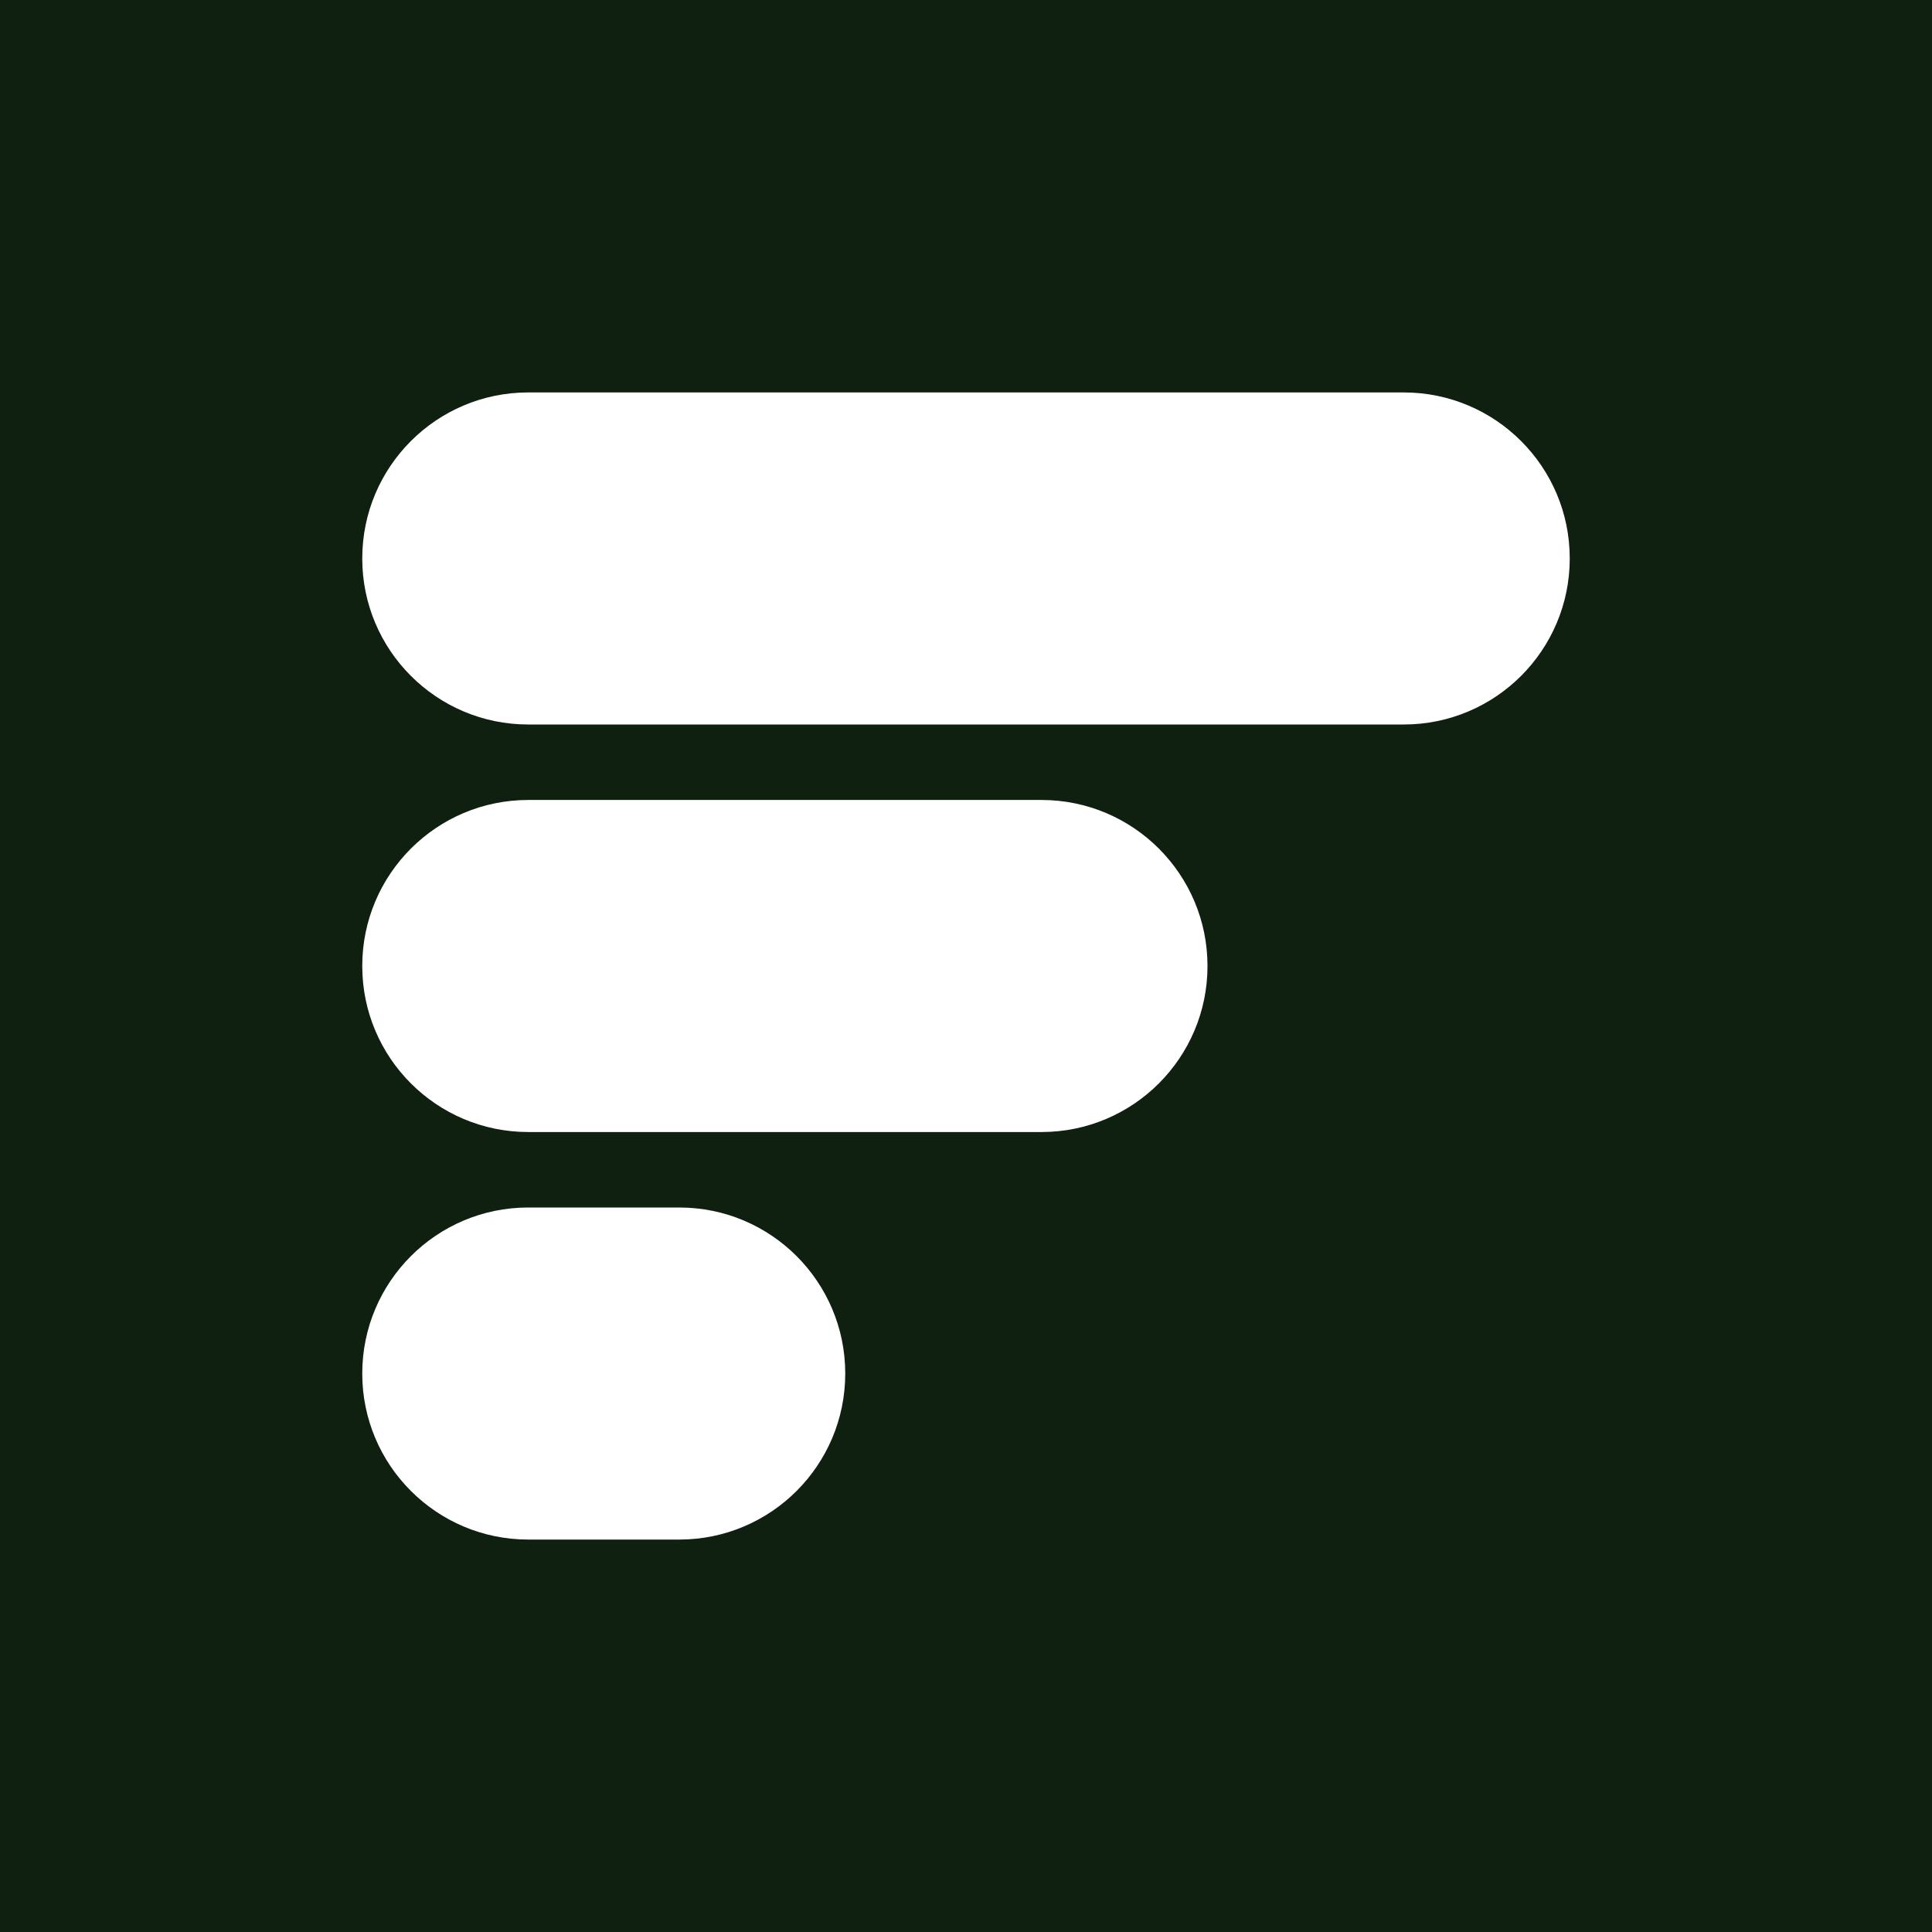
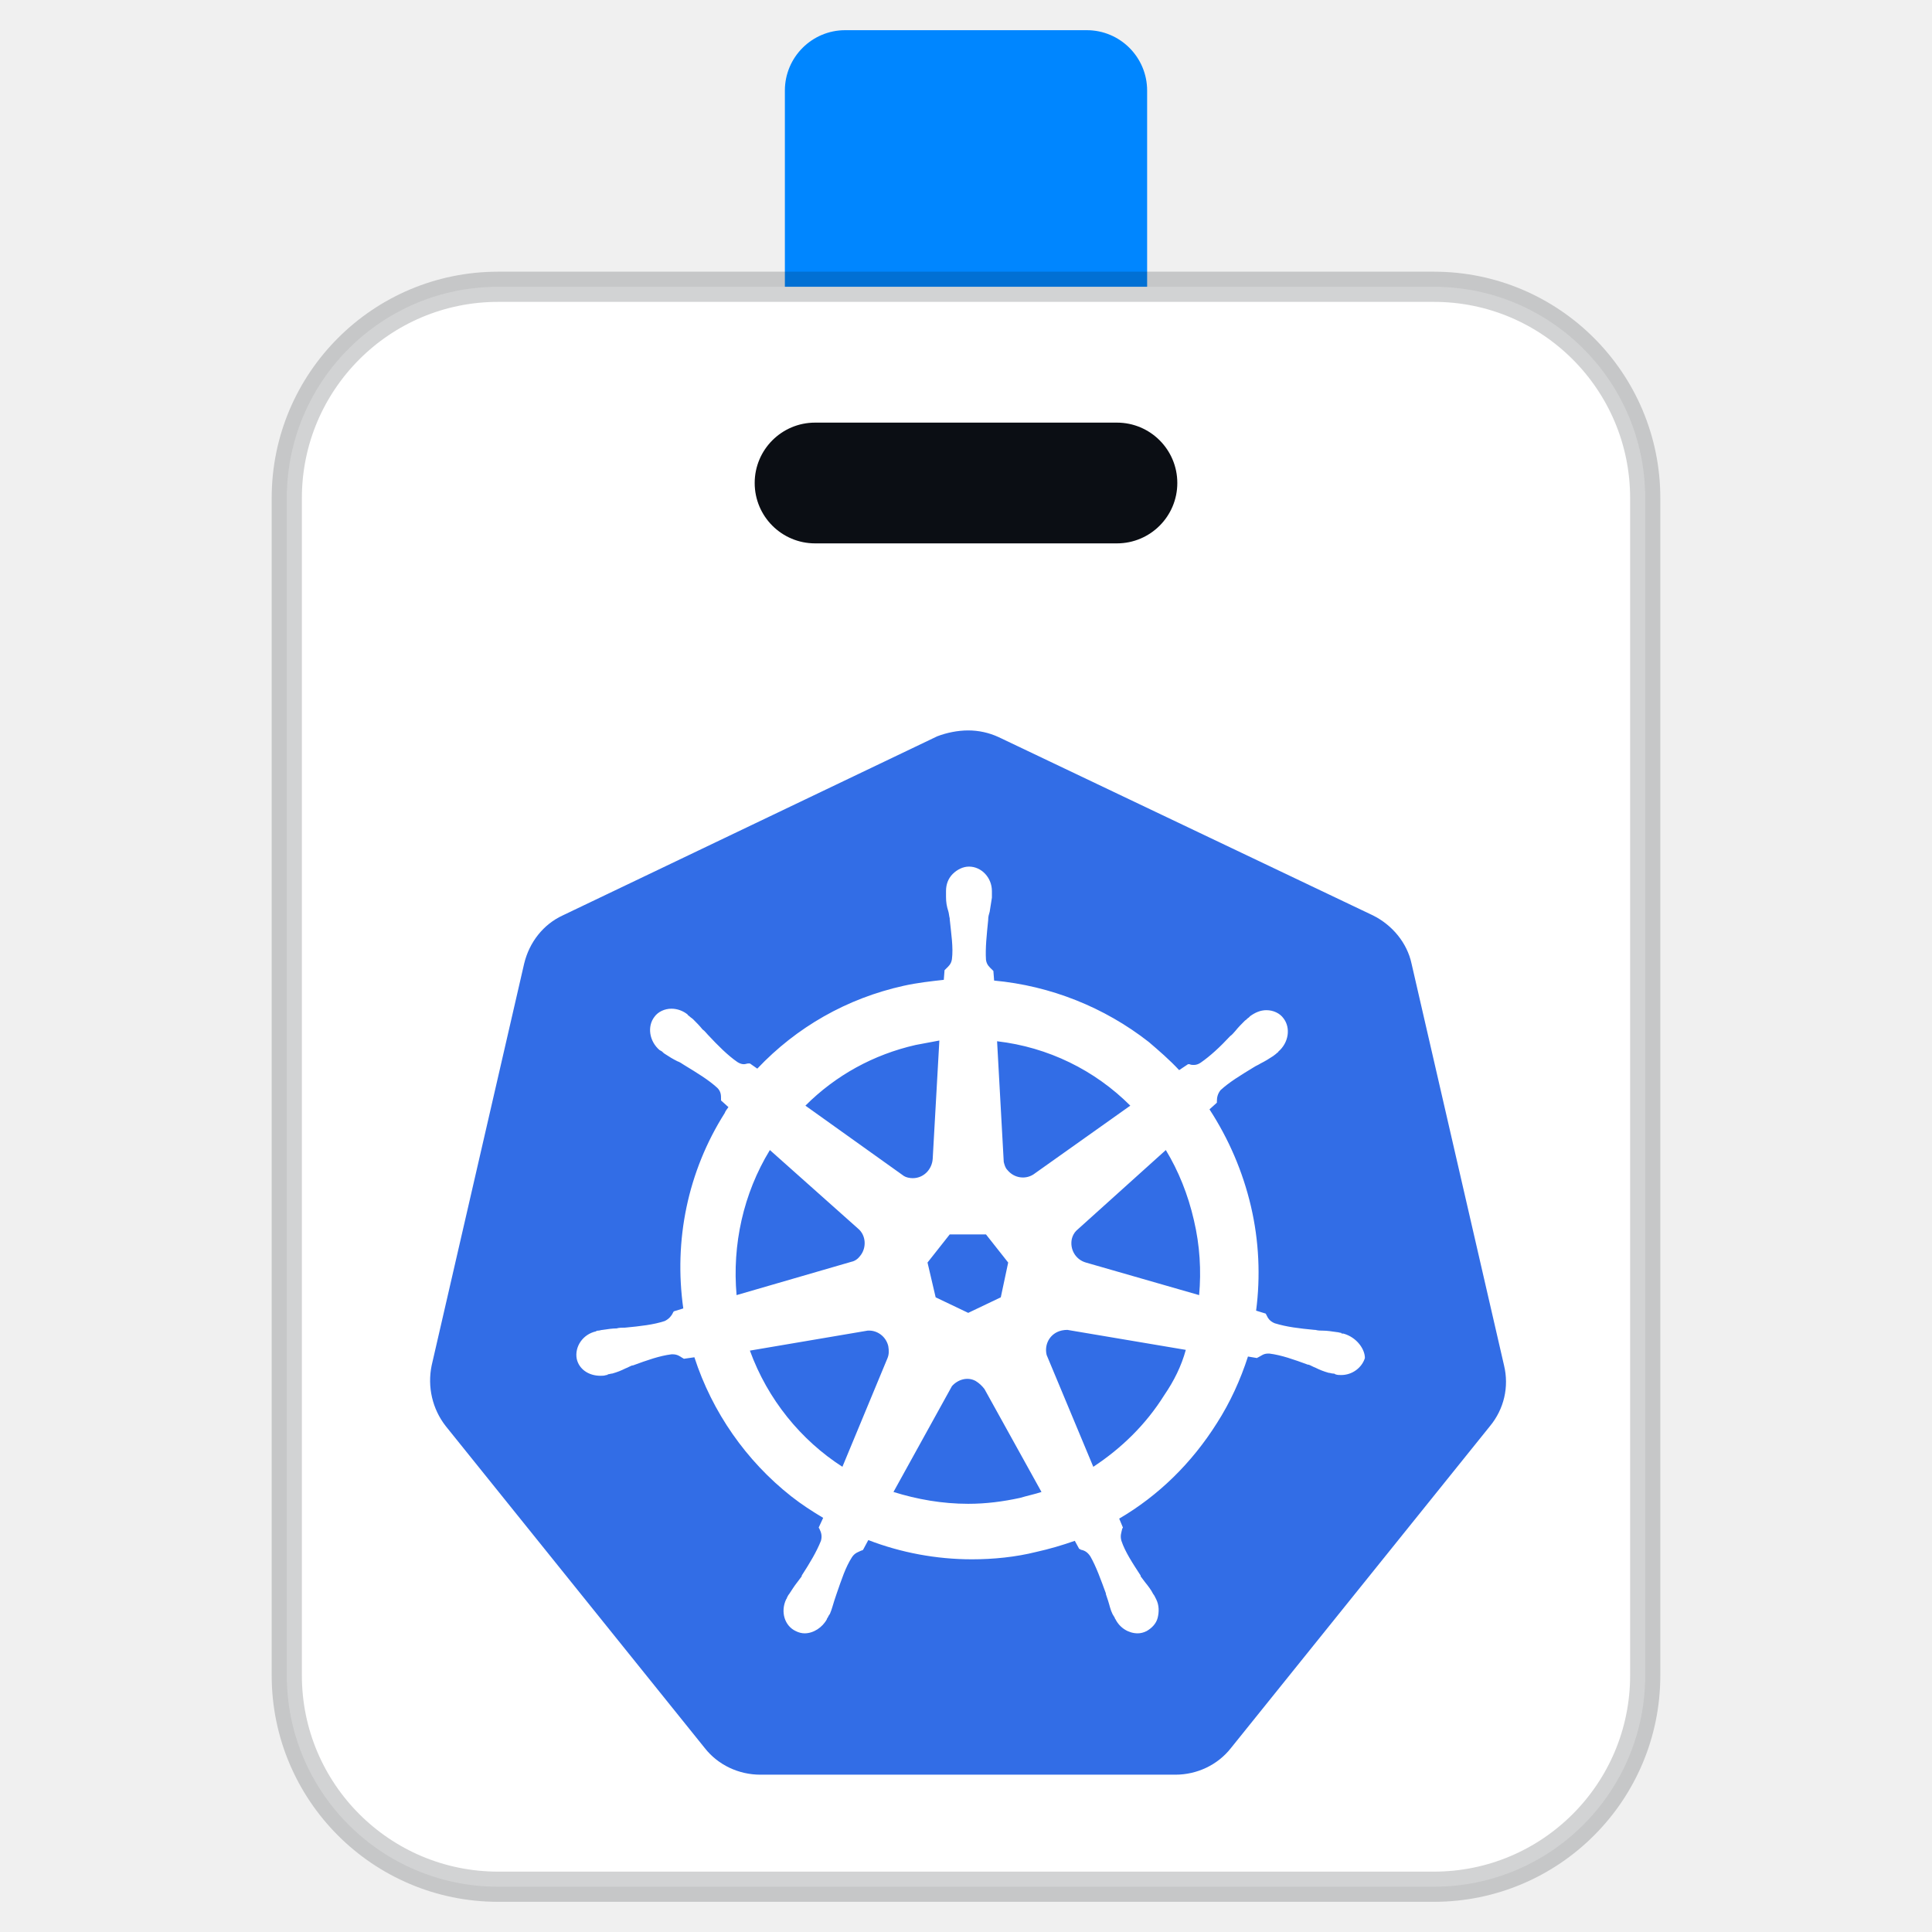
- <svg xmlns="http://www.w3.org/2000/svg" viewBox="0 0 24 24">
-   <rect width="24" height="24" fill="#0f1f10" />
-   <g fill="#ffffff" transform="translate(3 3) scale(.75)">
-     <rect x="2" y="2.5" width="20" height="5.5" rx="2.75" />
-     <rect x="2" y="9.25" width="14" height="5.5" rx="2.75" />
-     <rect x="2" y="16" width="8" height="5.5" rx="2.75" />
-   </g>
+ <svg xmlns="http://www.w3.org/2000/svg" viewBox="0 0 64 64">
+   <rect x="26" y="1" width="12" height="16" rx="2" fill="#0086FF" />
+   <rect x="9.5" y="9.5" width="45" height="53" rx="7" fill="#FFFFFF" stroke="#0b0e14" stroke-opacity=".18" />
+   <rect x="25" y="14" width="14" height="4" rx="2" fill="#0b0e14" />
+   <svg x="13" y="23" width="38" height="37" viewBox="0 0 256 249">
+     <g>
+       <path d="M82.085,244.934 C76.139,244.934 70.524,242.292 66.725,237.502 L8.919,165.657 C5.12,160.867 3.634,154.756 5.12,148.81 L25.765,59.128 C27.086,53.182 31.05,48.392 36.501,45.75 L120.072,5.781 C122.715,4.459 125.688,3.799 128.661,3.799 C131.634,3.799 134.606,4.459 137.249,5.781 L220.821,45.585 C226.271,48.227 230.235,53.017 231.556,58.963 L252.201,148.645 C253.523,154.591 252.201,160.702 248.403,165.492 L190.596,237.337 C186.797,241.961 181.182,244.769 175.236,244.769 L82.085,244.934 L82.085,244.934 Z" fill="#326DE6" />
+       <path d="M128.495,7.928 C130.808,7.928 133.12,8.423 135.267,9.414 L218.839,49.218 C223.133,51.365 226.436,55.329 227.427,59.954 L248.072,149.636 C249.228,154.426 248.072,159.381 244.934,163.179 L187.128,235.025 C184.155,238.823 179.53,240.97 174.741,240.97 L82.085,240.97 C77.295,240.97 72.671,238.823 69.698,235.025 L11.892,163.179 C8.919,159.381 7.763,154.426 8.754,149.636 L29.399,59.954 C30.555,55.164 33.693,51.2 37.987,49.218 L121.559,9.249 C123.706,8.423 126.183,7.928 128.495,7.928 L128.495,7.928 Z M128.495,0.165 L128.495,0.165 C125.027,0.165 121.559,0.991 118.255,2.477 L34.684,42.446 C28.077,45.585 23.453,51.365 21.801,58.467 L1.156,148.15 C-0.495,155.252 1.156,162.519 5.781,168.299 L63.587,240.145 C68.046,245.76 74.818,248.898 81.92,248.898 L174.575,248.898 C181.677,248.898 188.449,245.76 192.908,240.145 L250.715,168.299 C255.339,162.684 256.991,155.252 255.339,148.15 L234.694,58.467 C233.043,51.365 228.418,45.585 221.812,42.446 L138.57,2.477 C135.432,0.991 131.964,0.165 128.495,0.165 L128.495,0.165 L128.495,0.165 Z" fill="#FFFFFF" />
+       <path d="M212.232,142.534 L212.232,142.534 L212.232,142.534 C212.067,142.534 212.067,142.534 212.232,142.534 L212.067,142.534 C211.902,142.534 211.737,142.534 211.737,142.369 C211.406,142.369 211.076,142.204 210.746,142.204 C209.59,142.039 208.599,141.874 207.608,141.874 C207.112,141.874 206.617,141.874 205.956,141.708 L205.791,141.708 C202.323,141.378 199.515,141.048 196.872,140.222 C195.716,139.726 195.386,139.066 195.055,138.405 C195.055,138.24 194.89,138.24 194.89,138.075 L194.89,138.075 L192.743,137.414 C193.734,129.817 193.404,121.889 191.587,114.126 C189.77,106.364 186.632,99.097 182.338,92.49 L183.99,91.004 L183.99,90.674 C183.99,89.848 184.155,89.022 184.815,88.196 C186.797,86.379 189.275,84.893 192.248,83.076 L192.248,83.076 C192.743,82.746 193.239,82.581 193.734,82.25 C194.725,81.755 195.551,81.259 196.542,80.599 C196.707,80.434 197.037,80.268 197.368,79.938 C197.533,79.773 197.698,79.773 197.698,79.608 L197.698,79.608 C200.01,77.626 200.506,74.323 198.854,72.175 C198.028,71.019 196.542,70.359 195.055,70.359 C193.734,70.359 192.578,70.854 191.422,71.68 L191.422,71.68 L191.422,71.68 C191.257,71.845 191.257,71.845 191.092,72.01 C190.761,72.175 190.596,72.506 190.266,72.671 C189.44,73.497 188.779,74.157 188.119,74.983 C187.788,75.314 187.458,75.809 186.963,76.139 L186.963,76.139 C184.65,78.617 182.503,80.599 180.356,82.085 C179.861,82.415 179.365,82.581 178.87,82.581 C178.539,82.581 178.209,82.581 177.879,82.415 L177.548,82.415 L177.548,82.415 L175.566,83.737 C173.419,81.425 171.107,79.443 168.795,77.461 C158.885,69.698 146.828,64.908 134.276,63.752 L134.111,61.605 C133.946,61.44 133.946,61.44 133.781,61.275 C133.285,60.779 132.625,60.284 132.459,59.128 C132.294,56.485 132.625,53.512 132.955,50.209 L132.955,50.044 C132.955,49.548 133.12,48.888 133.285,48.392 C133.45,47.401 133.615,46.41 133.781,45.254 L133.781,44.263 L133.781,43.768 L133.781,43.768 L133.781,43.768 C133.781,40.795 131.468,38.317 128.661,38.317 C127.339,38.317 126.018,38.978 125.027,39.969 C124.036,40.96 123.541,42.281 123.541,43.768 L123.541,43.768 L123.541,43.768 L123.541,44.098 L123.541,45.089 C123.541,46.245 123.706,47.236 124.036,48.227 C124.201,48.723 124.201,49.218 124.366,49.879 L124.366,50.044 C124.697,53.347 125.192,56.32 124.862,58.963 C124.697,60.119 124.036,60.614 123.541,61.11 C123.375,61.275 123.375,61.275 123.21,61.44 L123.21,61.44 L123.045,63.587 C120.072,63.917 117.099,64.248 114.126,64.908 C101.409,67.716 90.178,74.157 81.425,83.406 L79.773,82.25 L79.443,82.25 C79.112,82.25 78.782,82.415 78.452,82.415 C77.956,82.415 77.461,82.25 76.965,81.92 C74.818,80.434 72.671,78.286 70.359,75.809 L70.359,75.809 C70.028,75.479 69.698,74.983 69.203,74.653 C68.542,73.827 67.881,73.166 67.055,72.341 C66.89,72.175 66.56,72.01 66.23,71.68 C66.065,71.515 65.899,71.515 65.899,71.35 L65.899,71.35 C64.908,70.524 63.587,70.028 62.266,70.028 C60.779,70.028 59.293,70.689 58.467,71.845 C56.815,73.992 57.311,77.295 59.623,79.277 L59.623,79.277 L59.623,79.277 C59.788,79.277 59.788,79.443 59.954,79.443 C60.284,79.608 60.449,79.938 60.779,80.103 C61.77,80.764 62.596,81.259 63.587,81.755 C64.083,81.92 64.578,82.25 65.074,82.581 L65.074,82.581 C68.046,84.397 70.524,85.884 72.506,87.701 C73.332,88.526 73.332,89.352 73.332,90.178 L73.332,90.508 L73.332,90.508 L74.983,91.995 C74.653,92.49 74.323,92.821 74.157,93.316 C65.899,106.364 62.761,121.724 64.908,136.919 L62.761,137.579 C62.761,137.745 62.596,137.745 62.596,137.91 C62.266,138.57 61.77,139.231 60.779,139.726 C58.302,140.552 55.329,140.883 51.861,141.213 L51.695,141.213 C51.2,141.213 50.539,141.213 50.044,141.378 C49.053,141.378 48.062,141.543 46.906,141.708 C46.575,141.708 46.245,141.874 45.915,141.874 C45.75,141.874 45.585,141.874 45.419,142.039 L45.419,142.039 L45.419,142.039 C42.446,142.699 40.63,145.507 41.125,148.15 C41.621,150.462 43.768,151.948 46.41,151.948 C46.906,151.948 47.236,151.948 47.732,151.783 L47.732,151.783 L47.732,151.783 C47.897,151.783 48.062,151.783 48.062,151.618 C48.392,151.618 48.723,151.453 49.053,151.453 C50.209,151.123 51.035,150.792 52.026,150.297 C52.521,150.132 53.017,149.801 53.512,149.636 L53.677,149.636 C56.815,148.48 59.623,147.489 62.266,147.159 L62.596,147.159 C63.587,147.159 64.248,147.654 64.743,147.985 C64.908,147.985 64.908,148.15 65.074,148.15 L65.074,148.15 L67.386,147.819 C71.35,160.041 78.947,170.942 89.022,178.87 C91.334,180.686 93.646,182.173 96.124,183.659 L95.133,185.806 C95.133,185.972 95.298,185.972 95.298,186.137 C95.628,186.797 95.959,187.623 95.628,188.779 C94.637,191.257 93.151,193.734 91.334,196.542 L91.334,196.707 C91.004,197.203 90.674,197.533 90.343,198.028 C89.683,198.854 89.187,199.68 88.526,200.671 C88.361,200.836 88.196,201.166 88.031,201.497 C88.031,201.662 87.866,201.827 87.866,201.827 L87.866,201.827 L87.866,201.827 C86.545,204.635 87.535,207.773 90.013,208.929 C90.674,209.259 91.334,209.425 91.995,209.425 C93.977,209.425 95.959,208.103 96.95,206.286 L96.95,206.286 L96.95,206.286 C96.95,206.121 97.115,205.956 97.115,205.956 C97.28,205.626 97.445,205.295 97.61,205.13 C98.106,203.974 98.271,203.148 98.601,202.157 C98.766,201.662 98.932,201.166 99.097,200.671 L99.097,200.671 C100.253,197.368 101.079,194.725 102.565,192.413 C103.226,191.422 104.052,191.257 104.712,190.926 C104.877,190.926 104.877,190.926 105.043,190.761 L105.043,190.761 L106.199,188.614 C113.466,191.422 121.394,192.908 129.321,192.908 C134.111,192.908 139.066,192.413 143.69,191.257 C146.663,190.596 149.471,189.77 152.279,188.779 L153.27,190.596 C153.435,190.596 153.435,190.596 153.6,190.761 C154.426,190.926 155.086,191.257 155.747,192.248 C157.068,194.56 158.059,197.368 159.215,200.506 L159.215,200.671 C159.381,201.166 159.546,201.662 159.711,202.157 C160.041,203.148 160.206,204.139 160.702,205.13 C160.867,205.461 161.032,205.626 161.197,205.956 C161.197,206.121 161.363,206.286 161.363,206.286 L161.363,206.286 L161.363,206.286 C162.354,208.268 164.335,209.425 166.317,209.425 C166.978,209.425 167.639,209.259 168.299,208.929 C169.455,208.268 170.446,207.277 170.777,205.956 C171.107,204.635 171.107,203.148 170.446,201.827 L170.446,201.827 L170.446,201.827 C170.446,201.662 170.281,201.662 170.281,201.497 C170.116,201.166 169.951,200.836 169.786,200.671 C169.29,199.68 168.63,198.854 167.969,198.028 C167.639,197.533 167.308,197.203 166.978,196.707 L166.978,196.542 C165.161,193.734 163.51,191.257 162.684,188.779 C162.354,187.623 162.684,186.963 162.849,186.137 C162.849,185.972 163.014,185.972 163.014,185.806 L163.014,185.806 L162.188,183.825 C170.942,178.705 178.374,171.437 183.99,162.519 C186.963,157.894 189.275,152.774 190.926,147.654 L192.908,147.985 C193.074,147.985 193.074,147.819 193.239,147.819 C193.899,147.489 194.395,146.994 195.386,146.994 L195.716,146.994 C198.359,147.324 201.166,148.315 204.305,149.471 L204.47,149.471 C204.965,149.636 205.461,149.966 205.956,150.132 C206.947,150.627 207.773,150.957 208.929,151.288 C209.259,151.288 209.59,151.453 209.92,151.453 C210.085,151.453 210.25,151.453 210.415,151.618 L210.415,151.618 C210.911,151.783 211.241,151.783 211.737,151.783 C214.214,151.783 216.361,150.132 217.022,147.985 C217.022,146.003 215.205,143.36 212.232,142.534 L212.232,142.534 Z M135.763,134.441 L128.495,137.91 L121.228,134.441 L119.412,126.679 L124.366,120.403 L132.459,120.403 L137.414,126.679 L135.763,134.441 L135.763,134.441 Z M178.87,117.265 C180.191,122.88 180.521,128.495 180.026,133.946 L154.756,126.679 C152.444,126.018 151.123,123.706 151.618,121.394 C151.783,120.733 152.114,120.072 152.609,119.577 L172.594,101.574 C175.401,106.199 177.548,111.484 178.87,117.265 L178.87,117.265 Z M164.666,91.665 L143.03,107.025 C141.213,108.181 138.735,107.85 137.249,106.034 C136.754,105.538 136.588,104.877 136.423,104.217 L134.937,77.295 C146.333,78.617 156.738,83.737 164.666,91.665 L164.666,91.665 Z M116.769,78.121 C118.586,77.791 120.237,77.461 122.054,77.13 L120.568,103.556 C120.403,105.868 118.586,107.85 116.108,107.85 C115.448,107.85 114.622,107.685 114.126,107.355 L92.16,91.665 C98.932,84.893 107.355,80.268 116.769,78.121 L116.769,78.121 Z M84.232,101.574 L103.886,119.081 C105.703,120.568 105.868,123.375 104.382,125.192 C103.886,125.853 103.226,126.348 102.4,126.514 L76.8,133.946 C75.809,122.715 78.286,111.319 84.232,101.574 L84.232,101.574 Z M79.773,146.333 L106.034,141.874 C108.181,141.708 110.163,143.195 110.658,145.342 C110.823,146.333 110.823,147.159 110.493,147.985 L110.493,147.985 L100.418,172.263 C91.169,166.317 83.737,157.234 79.773,146.333 L79.773,146.333 Z M140.057,179.2 C136.258,180.026 132.459,180.521 128.495,180.521 C122.715,180.521 117.099,179.53 111.814,177.879 L124.862,154.261 C126.183,152.774 128.33,152.114 130.147,153.105 C130.973,153.6 131.634,154.261 132.129,154.921 L132.129,154.921 L144.846,177.879 C143.36,178.374 141.708,178.705 140.057,179.2 L140.057,179.2 Z M172.263,156.243 C168.134,162.849 162.684,168.134 156.408,172.263 L146.003,147.324 C145.507,145.342 146.333,143.195 148.315,142.204 C148.975,141.874 149.801,141.708 150.627,141.708 L177.053,146.168 C176.062,149.801 174.41,153.105 172.263,156.243 L172.263,156.243 Z" fill="#FFFFFF" />
+     </g>
+   </svg>
</svg>
